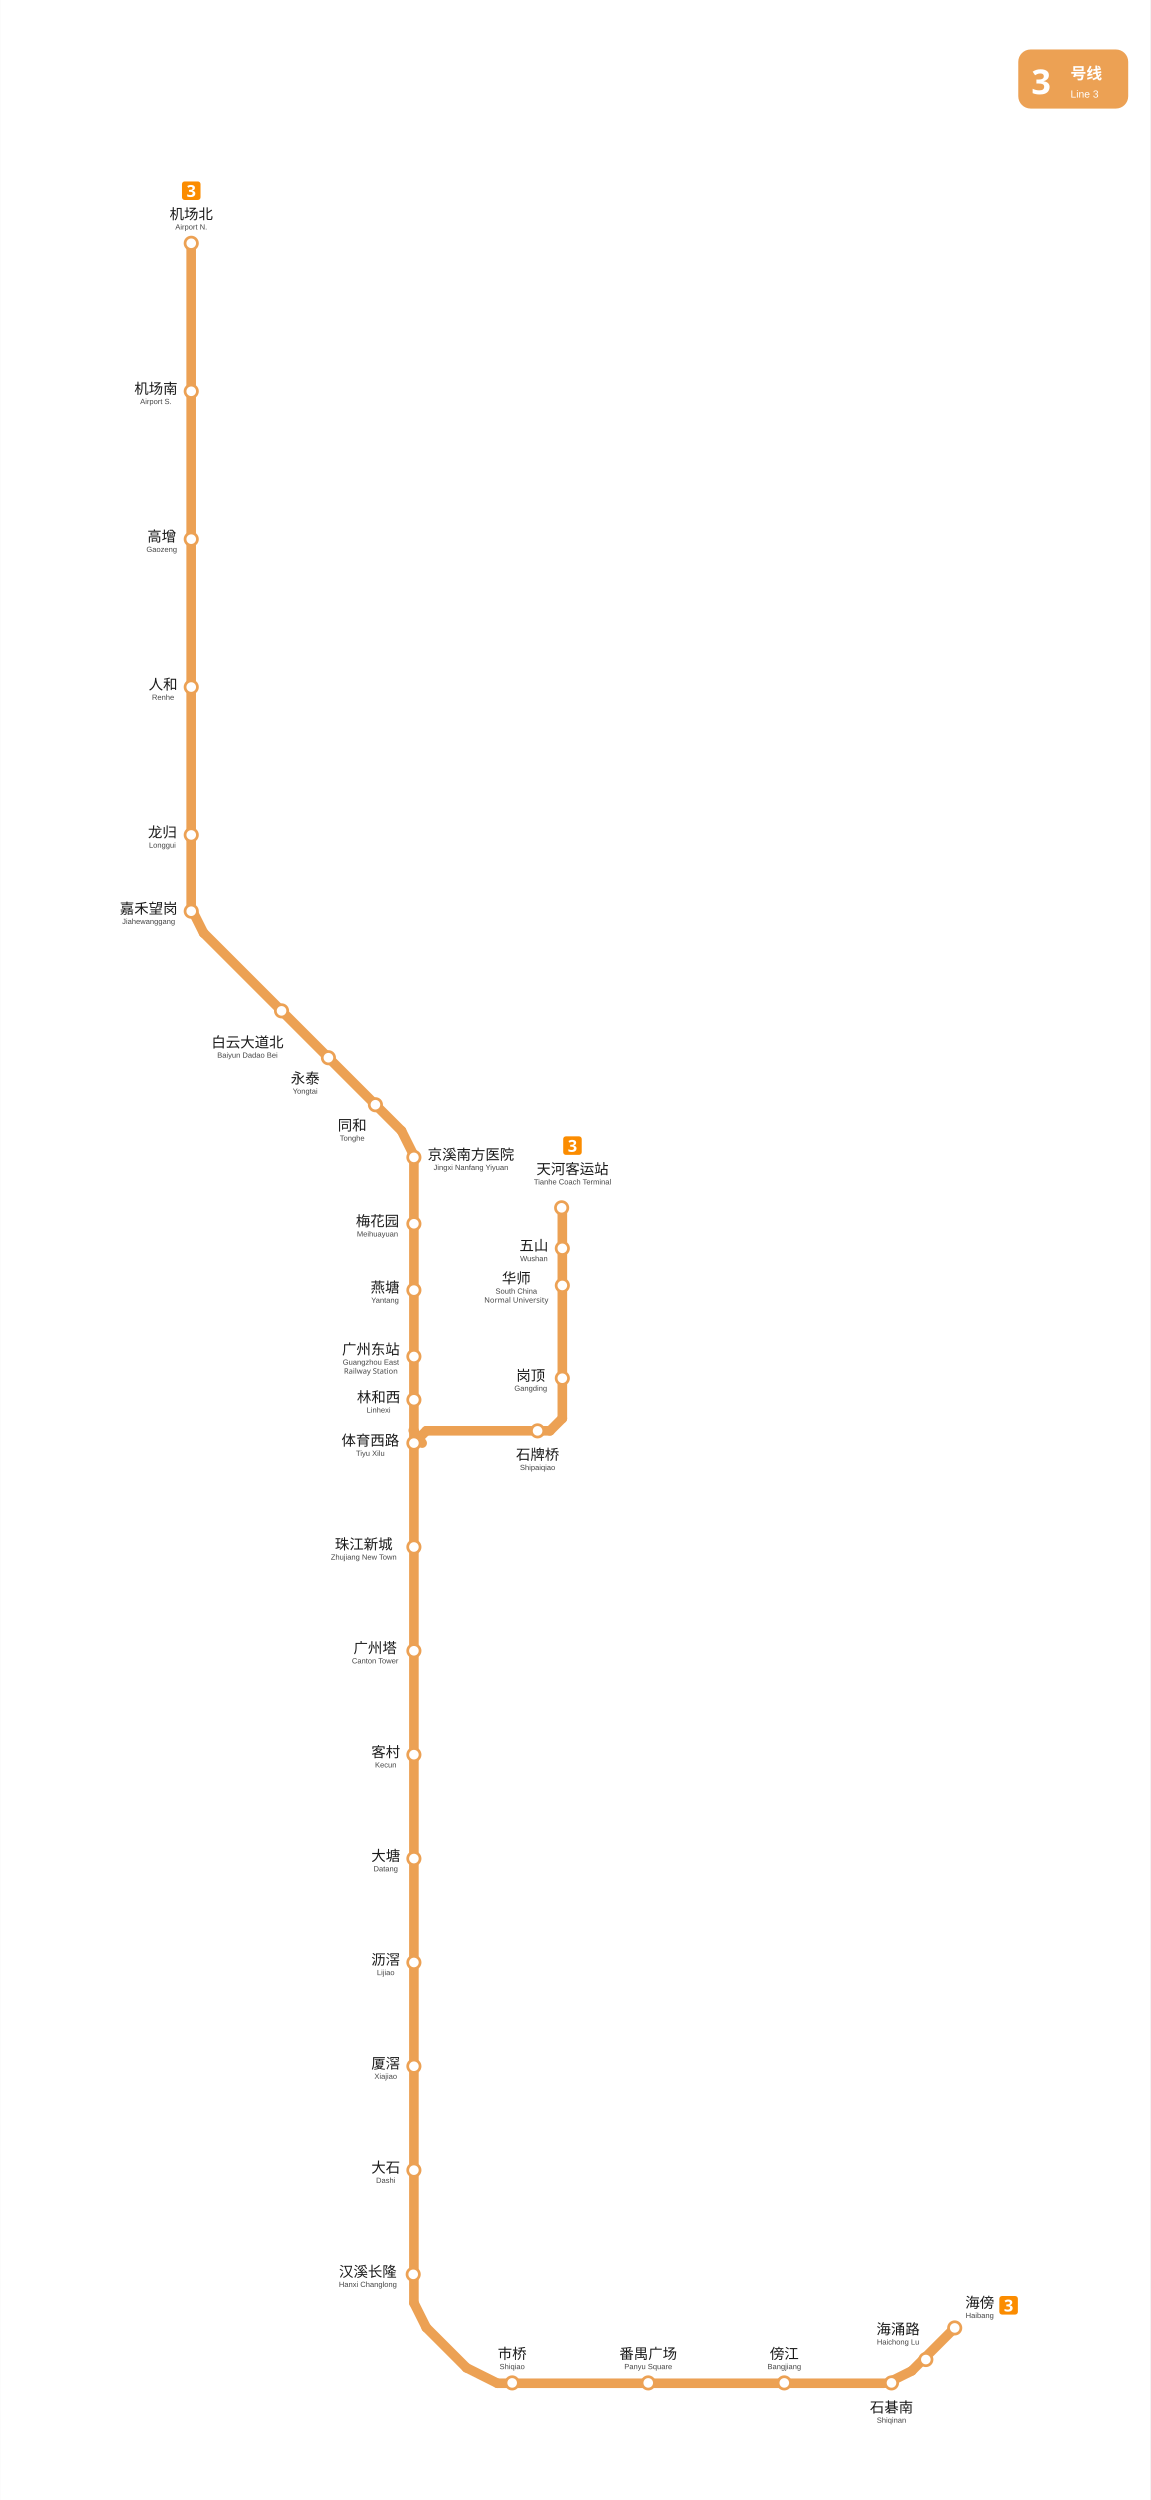
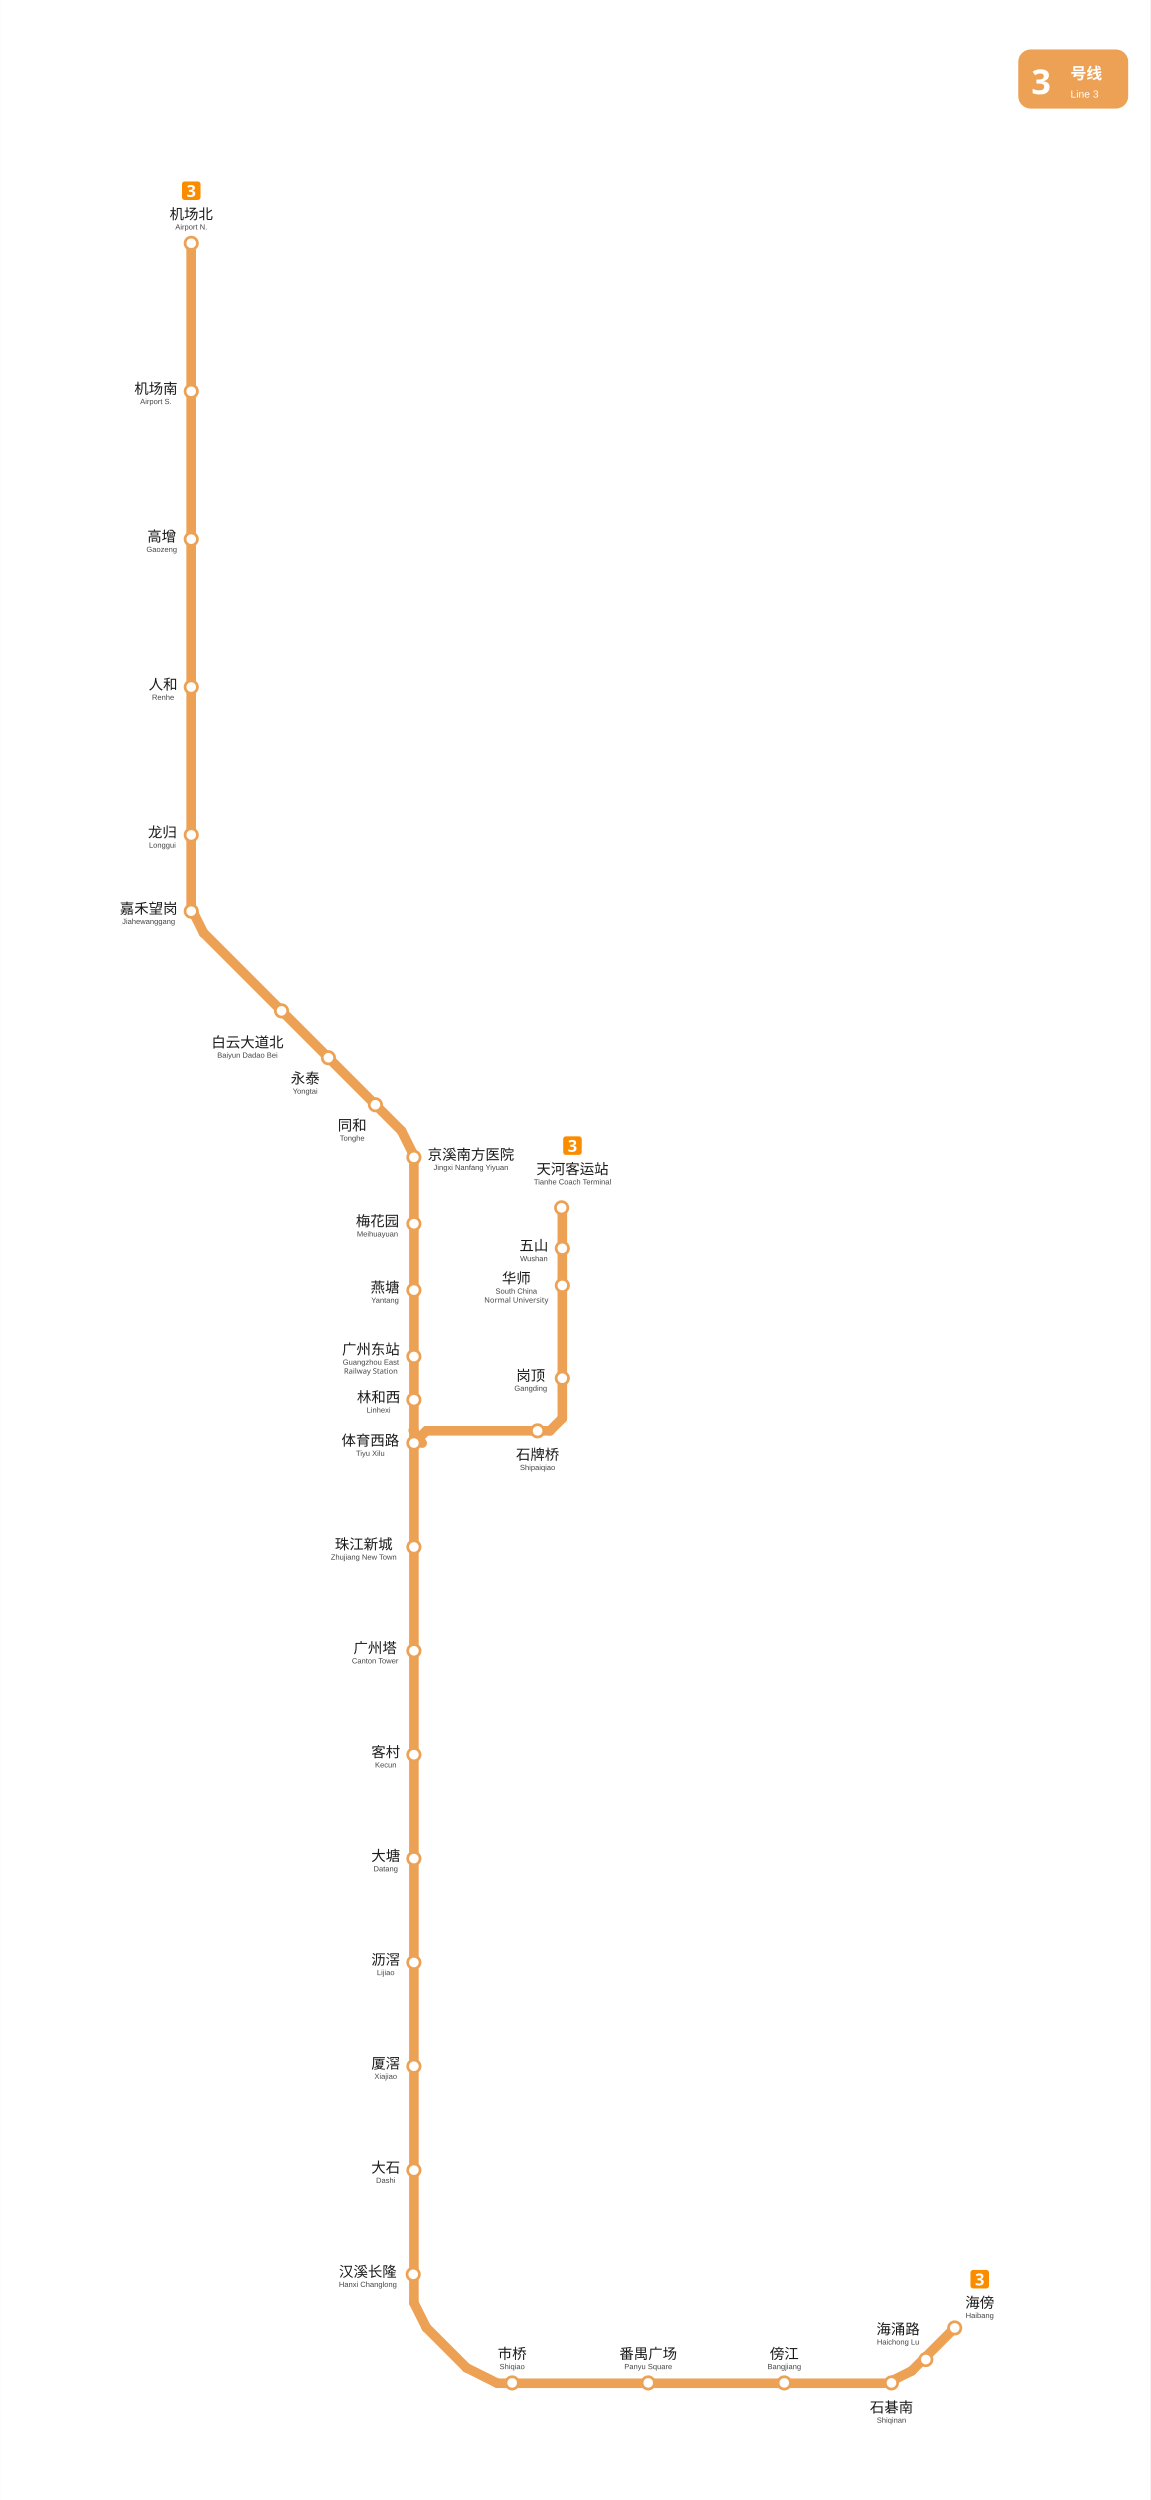
<svg xmlns="http://www.w3.org/2000/svg" viewBox="1359.5 -84.8 836.7 1819.0" data-pins="五山,京溪南方医院,人和,体育西路,傍江,华师,厦滘,同和,嘉禾望岗,大塘,大石,天河客运站,客村,岗顶,市桥,广州东站,广州塔,机场北,机场南,林和西,梅花园,永泰,汉溪长隆,沥滘,海傍,海涌路,燕塘,珠江新城,番禺广场,白云大道北,石牌桥,石碁南,高增,龙归" width="837" height="1819" data-multi="1" data-chains="海傍,海涌路,石碁南,傍江,番禺广场,市桥,汉溪长隆,大石,厦滘,沥滘,大塘,客村,广州塔,珠江新城,体育西路,林和西,广州东站,燕塘,梅花园,京溪南方医院,同和,永泰,白云大道北,嘉禾望岗,龙归,人和,高增,机场南,机场北|体育西路,石牌桥,岗顶,华师,五山,天河客运站">
  <rect x="1359.5" y="-84.8" width="836.745" height="1819.05" fill="#ffffff" />
  <g id="走廊">
    <line x1="1498.45" y1="92.25" x2="1498.45" y2="578.25" style="fill:none;stroke:#ECA154;stroke-width:7;stroke-linecap:round" />
    <line x1="1507.50" y1="594.00" x2="1651.50" y2="738.00" style="fill:none;stroke:#ECA154;stroke-width:7;stroke-linecap:round" />
    <line x1="1498.45" y1="576.00" x2="1507.50" y2="594.09" style="fill:none;stroke:#ECA154;stroke-width:7;stroke-linecap:round" />
    <line x1="1660.50" y1="756.00" x2="1651.50" y2="738.00" style="fill:none;stroke:#ECA154;stroke-width:7;stroke-linecap:round" />
    <line x1="1721.25" y1="1649.25" x2="1698.75" y2="1638.00" style="fill:none;stroke:#ECA154;stroke-width:7;stroke-linecap:round" />
    <line x1="1660.50" y1="1590.75" x2="1669.50" y2="1608.75" style="fill:none;stroke:#ECA154;stroke-width:7;stroke-linecap:round" />
    <line x1="1669.50" y1="1608.75" x2="1698.75" y2="1638.00" style="fill:none;stroke:#ECA154;stroke-width:7;stroke-linecap:round" />
    <line x1="2002.50" y1="1649.25" x2="1721.25" y2="1649.25" style="fill:none;stroke:#ECA154;stroke-width:7;stroke-linecap:round" />
    <line x1="2004.75" y1="1649.25" x2="2022.75" y2="1640.25" style="fill:none;stroke:#ECA154;stroke-width:7;stroke-linecap:round" />
    <line x1="2022.75" y1="1640.25" x2="2054.20" y2="1608.80" style="fill:none;stroke:#ECA154;stroke-width:7;stroke-linecap:round" />
    <line x1="1660.50" y1="965.20" x2="1660.50" y2="964.70" style="fill:none;stroke:#ECA154;stroke-width:7;stroke-linecap:round" />
    <line x1="1660.00" y1="956.00" x2="1666.50" y2="965.20" style="fill:none;stroke:#ECA154;stroke-width:7;stroke-linecap:round" />
    <line x1="1660.50" y1="756.00" x2="1660.50" y2="956.00" style="fill:none;stroke:#ECA154;stroke-width:7;stroke-linecap:round" />
    <line x1="1660.50" y1="956.00" x2="1660.50" y2="1590.75" style="fill:none;stroke:#ECA154;stroke-width:7;stroke-linecap:round" />
    <line x1="1768.50" y1="794.25" x2="1768.50" y2="947.25" style="fill:none;stroke:#ECA154;stroke-width:7;stroke-linecap:round" />
    <line x1="1669.50" y1="956.25" x2="1660.50" y2="965.25" style="fill:none;stroke:#ECA154;stroke-width:7;stroke-linecap:round" />
    <line x1="1759.50" y1="956.25" x2="1669.50" y2="956.25" style="fill:none;stroke:#ECA154;stroke-width:7;stroke-linecap:round" />
    <line x1="1759.50" y1="956.25" x2="1768.50" y2="947.25" style="fill:none;stroke:#ECA154;stroke-width:7;stroke-linecap:round" />
  </g>
  <g id="站圆">
    <circle cx="2054.0" cy="1609.0" r="4.5" data-nm="海傍" style="fill:#FFFFFF;stroke:#ECA154;stroke-width:2" />
    <circle cx="2033.0" cy="1632.0" r="4.5" data-nm="海涌路" style="fill:#FFFFFF;stroke:#ECA154;stroke-width:2" />
    <circle cx="2008.0" cy="1649.0" r="4.5" data-nm="石碁南" style="fill:#FFFFFF;stroke:#ECA154;stroke-width:2" />
    <circle cx="1930.0" cy="1649.0" r="4.5" data-nm="傍江" style="fill:#FFFFFF;stroke:#ECA154;stroke-width:2" />
    <circle cx="1831.0" cy="1649.0" r="4.5" data-nm="番禺广场" style="fill:#FFFFFF;stroke:#ECA154;stroke-width:2" />
    <circle cx="1732.0" cy="1649.0" r="4.5" data-nm="市桥" style="fill:#FFFFFF;stroke:#ECA154;stroke-width:2" />
    <circle cx="1660.0" cy="1570.0" r="4.5" data-nm="汉溪长隆" style="fill:#FFFFFF;stroke:#ECA154;stroke-width:2" />
    <circle cx="1660.5" cy="1494.2" r="4.5" data-nm="大石" style="fill:#FFFFFF;stroke:#ECA154;stroke-width:2" />
    <circle cx="1660.5" cy="1418.6" r="4.5" data-nm="厦滘" style="fill:#FFFFFF;stroke:#ECA154;stroke-width:2" />
    <circle cx="1660.5" cy="1343.1" r="4.5" data-nm="沥滘" style="fill:#FFFFFF;stroke:#ECA154;stroke-width:2" />
    <circle cx="1660.5" cy="1267.5" r="4.5" data-nm="大塘" style="fill:#FFFFFF;stroke:#ECA154;stroke-width:2" />
    <circle cx="1660.5" cy="1191.9" r="4.5" data-nm="客村" style="fill:#FFFFFF;stroke:#ECA154;stroke-width:2" />
    <circle cx="1660.5" cy="1116.3" r="4.5" data-nm="广州塔" style="fill:#FFFFFF;stroke:#ECA154;stroke-width:2" />
    <circle cx="1660.5" cy="1040.8" r="4.5" data-nm="珠江新城" style="fill:#FFFFFF;stroke:#ECA154;stroke-width:2" />
    <circle cx="1660.5" cy="965.2" r="4.5" data-nm="体育西路" style="fill:#FFFFFF;stroke:#ECA154;stroke-width:2" />
    <circle cx="1750.5" cy="956.3" r="4.5" data-nm="石牌桥" style="fill:#FFFFFF;stroke:#ECA154;stroke-width:2" />
    <circle cx="1768.5" cy="918.0" r="4.5" data-nm="岗顶" style="fill:#FFFFFF;stroke:#ECA154;stroke-width:2" />
    <circle cx="1768.5" cy="850.5" r="4.5" data-nm="华师" style="fill:#FFFFFF;stroke:#ECA154;stroke-width:2" />
    <circle cx="1768.5" cy="823.5" r="4.5" data-nm="五山" style="fill:#FFFFFF;stroke:#ECA154;stroke-width:2" />
    <circle cx="1768.0" cy="794.0" r="4.5" data-nm="天河客运站" style="fill:#FFFFFF;stroke:#ECA154;stroke-width:2" />
    <circle cx="1660.5" cy="933.7" r="4.5" data-nm="林和西" style="fill:#FFFFFF;stroke:#ECA154;stroke-width:2" />
    <circle cx="1660.5" cy="902.2" r="4.5" data-nm="广州东站" style="fill:#FFFFFF;stroke:#ECA154;stroke-width:2" />
    <circle cx="1660.5" cy="853.9" r="4.5" data-nm="燕塘" style="fill:#FFFFFF;stroke:#ECA154;stroke-width:2" />
    <circle cx="1660.5" cy="805.6" r="4.5" data-nm="梅花园" style="fill:#FFFFFF;stroke:#ECA154;stroke-width:2" />
    <circle cx="1660.5" cy="757.3" r="4.5" data-nm="京溪南方医院" style="fill:#FFFFFF;stroke:#ECA154;stroke-width:2" />
    <circle cx="1632.5" cy="719.0" r="4.5" data-nm="同和" style="fill:#FFFFFF;stroke:#ECA154;stroke-width:2" />
    <circle cx="1598.3" cy="684.8" r="4.5" data-nm="永泰" style="fill:#FFFFFF;stroke:#ECA154;stroke-width:2" />
    <circle cx="1564.2" cy="650.7" r="4.5" data-nm="白云大道北" style="fill:#FFFFFF;stroke:#ECA154;stroke-width:2" />
    <circle cx="1498.5" cy="578.2" r="4.5" data-nm="嘉禾望岗" style="fill:#FFFFFF;stroke:#ECA154;stroke-width:2" />
    <circle cx="1498.5" cy="522.7" r="4.5" data-nm="龙归" style="fill:#FFFFFF;stroke:#ECA154;stroke-width:2" />
    <circle cx="1498.5" cy="415.1" r="4.5" data-nm="人和" style="fill:#FFFFFF;stroke:#ECA154;stroke-width:2" />
    <circle cx="1498.5" cy="307.5" r="4.5" data-nm="高增" style="fill:#FFFFFF;stroke:#ECA154;stroke-width:2" />
    <circle cx="1498.5" cy="199.9" r="4.5" data-nm="机场南" style="fill:#FFFFFF;stroke:#ECA154;stroke-width:2" />
    <circle cx="1498.5" cy="92.2" r="4.5" data-nm="机场北" style="fill:#FFFFFF;stroke:#ECA154;stroke-width:2" />
  </g>
  <g id="线路徽标">
    <g data-badge="header" transform="translate(2100.24 -48.8)" data-ink="#FFFFFF" data-box="2100.2,-48.8,2180.2,-5.8" data-chip="2100.2,-48.8,2180.2,-5.8">
      <rect x="0" y="0" width="80.0" height="43.0" rx="9.0" fill="#ECA154" />
      <text x="9.5" y="32.5" font-family="'Microsoft YaHei', sans-serif" font-size="25" font-weight="bold" fill="#FFFFFF">3</text>
      <text x="38.0" y="21.5" font-family="'Microsoft YaHei', sans-serif" font-size="11.5" font-weight="600" fill="#FFFFFF">号线</text>
      <text x="38.0" y="35.0" font-family="Arial, sans-serif" font-size="7.5" fill="#FFFFFF">Line 3</text>
    </g>
-     <g data-badge="chip" transform="translate(2086.46 1585.79)" data-box="2086.5,1585.8,2099.9,1599.3">
+     <g data-badge="chip" transform="translate(2065.46 1566.79)" data-box="2065.5,1566.8,2079.0,1580.3">
      <path d="M11.54 13.49h-9.59c-1.07 0 -1.95 -0.88 -1.95 -1.95v-9.59c0 -1.07 0.88 -1.95 1.95 -1.95h9.59c1.07 0 1.95 0.88 1.95 1.95v9.59C13.49 12.61 12.61 13.49 11.54 13.49z" fill="#FB8C00" />
      <path d="M9.44 4.59c0 0.59 -0.18 1.06 -0.53 1.42c-0.36 0.35 -0.79 0.59 -1.31 0.72v0.04c0.68 0.09 1.2 0.3 1.56 0.64c0.36 0.34 0.54 0.78 0.54 1.34c0 0.5 -0.12 0.94 -0.37 1.34c-0.24 0.4 -0.62 0.71 -1.13 0.94c-0.51 0.23 -1.16 0.34 -1.96 0.34c-0.93 0 -1.75 -0.16 -2.47 -0.47v-1.54c0.37 0.18 0.75 0.32 1.15 0.42s0.78 0.14 1.13 0.14c0.65 0 1.1 -0.11 1.36 -0.34c0.26 -0.22 0.39 -0.54 0.39 -0.95c0 -0.23 -0.06 -0.43 -0.18 -0.6s-0.33 -0.29 -0.63 -0.38c-0.3 -0.08 -0.72 -0.13 -1.25 -0.13h-0.65v-1.39h0.66c0.53 0 0.93 -0.05 1.21 -0.15c0.28 -0.1 0.46 -0.24 0.56 -0.41s0.15 -0.37 0.15 -0.59c0 -0.3 -0.09 -0.54 -0.28 -0.71c-0.19 -0.17 -0.5 -0.26 -0.94 -0.26c-0.41 0 -0.76 0.07 -1.07 0.22c-0.3 0.14 -0.56 0.28 -0.76 0.41l-0.84 -1.25c0.34 -0.24 0.73 -0.44 1.18 -0.6s0.99 -0.24 1.61 -0.24c0.88 0 1.58 0.18 2.09 0.53C9.18 3.44 9.44 3.94 9.44 4.59z" fill="#FFFFFF" />
    </g>
    <g data-badge="chip" transform="translate(1491.76 47.21)" data-box="1491.8,47.2,1505.2,60.7">
      <path d="M11.54 13.49h-9.59c-1.07 0 -1.95 -0.88 -1.95 -1.95v-9.59c0 -1.07 0.88 -1.95 1.95 -1.95h9.59c1.07 0 1.95 0.88 1.95 1.95v9.59C13.49 12.61 12.61 13.49 11.54 13.49z" fill="#FB8C00" />
      <path d="M9.44 4.59c0 0.59 -0.18 1.06 -0.53 1.42c-0.36 0.35 -0.79 0.59 -1.31 0.72v0.04c0.68 0.09 1.2 0.3 1.56 0.64c0.36 0.34 0.54 0.78 0.54 1.34c0 0.5 -0.12 0.94 -0.37 1.34c-0.24 0.4 -0.62 0.71 -1.13 0.94c-0.51 0.23 -1.16 0.34 -1.96 0.34c-0.93 0 -1.75 -0.16 -2.47 -0.47v-1.54c0.37 0.18 0.75 0.32 1.15 0.42s0.78 0.14 1.13 0.14c0.65 0 1.1 -0.11 1.36 -0.34c0.26 -0.22 0.39 -0.54 0.39 -0.95c0 -0.23 -0.06 -0.43 -0.18 -0.6s-0.33 -0.29 -0.63 -0.38c-0.3 -0.08 -0.72 -0.13 -1.25 -0.13h-0.65v-1.39h0.66c0.53 0 0.93 -0.05 1.21 -0.15c0.28 -0.1 0.46 -0.24 0.56 -0.41s0.15 -0.37 0.15 -0.59c0 -0.3 -0.09 -0.54 -0.28 -0.71c-0.19 -0.17 -0.5 -0.26 -0.94 -0.26c-0.41 0 -0.76 0.07 -1.07 0.22c-0.3 0.14 -0.56 0.28 -0.76 0.41l-0.84 -1.25c0.34 -0.24 0.73 -0.44 1.18 -0.6s0.99 -0.24 1.61 -0.24c0.88 0 1.58 0.18 2.09 0.53C9.18 3.44 9.44 3.94 9.44 4.59z" fill="#FFFFFF" />
    </g>
    <g data-badge="chip" transform="translate(1769.13 742.011)" data-box="1769.1,742.0,1782.6,755.5">
      <path d="M11.54 13.49h-9.59c-1.07 0 -1.95 -0.88 -1.95 -1.95v-9.59c0 -1.07 0.88 -1.95 1.95 -1.95h9.59c1.07 0 1.95 0.88 1.95 1.95v9.59C13.49 12.61 12.61 13.49 11.54 13.49z" fill="#FB8C00" />
      <path d="M9.44 4.59c0 0.59 -0.18 1.06 -0.53 1.42c-0.36 0.35 -0.79 0.59 -1.31 0.72v0.04c0.68 0.09 1.2 0.3 1.56 0.64c0.36 0.34 0.54 0.78 0.54 1.34c0 0.5 -0.12 0.94 -0.37 1.34c-0.24 0.4 -0.62 0.71 -1.13 0.94c-0.51 0.23 -1.16 0.34 -1.96 0.34c-0.93 0 -1.75 -0.16 -2.47 -0.47v-1.54c0.37 0.18 0.75 0.32 1.15 0.42s0.78 0.14 1.13 0.14c0.65 0 1.1 -0.11 1.36 -0.34c0.26 -0.22 0.39 -0.54 0.39 -0.95c0 -0.23 -0.06 -0.43 -0.18 -0.6s-0.33 -0.29 -0.63 -0.38c-0.3 -0.08 -0.72 -0.13 -1.25 -0.13h-0.65v-1.39h0.66c0.53 0 0.93 -0.05 1.21 -0.15c0.28 -0.1 0.46 -0.24 0.56 -0.41s0.15 -0.37 0.15 -0.59c0 -0.3 -0.09 -0.54 -0.28 -0.71c-0.19 -0.17 -0.5 -0.26 -0.94 -0.26c-0.41 0 -0.76 0.07 -1.07 0.22c-0.3 0.14 -0.56 0.28 -0.76 0.41l-0.84 -1.25c0.34 -0.24 0.73 -0.44 1.18 -0.6s0.99 -0.24 1.61 -0.24c0.88 0 1.58 0.18 2.09 0.53C9.18 3.44 9.44 3.94 9.44 4.59z" fill="#FFFFFF" />
    </g>
  </g>
  <g id="站名标注" font-family="'Microsoft YaHei', 'PingFang SC', sans-serif">
    <text x="2072.2" y="1594.3" text-anchor="middle" font-size="10.5" font-weight="500" fill="#1a1a1a">海傍</text>
    <text x="2072.2" y="1601.8" text-anchor="middle" font-size="5.5" font-family="Arial, sans-serif" fill="#444444">Haibang</text>
    <text x="1930.0" y="1631.5" text-anchor="middle" font-size="10.5" font-weight="500" fill="#1a1a1a">傍江</text>
    <text x="1930.0" y="1639.0" text-anchor="middle" font-size="5.5" font-family="Arial, sans-serif" fill="#444444">Bangjiang</text>
    <text x="1831.0" y="1631.5" text-anchor="middle" font-size="10.5" font-weight="500" fill="#1a1a1a">番禺广场</text>
    <text x="1831.0" y="1639.0" text-anchor="middle" font-size="5.5" font-family="Arial, sans-serif" fill="#444444">Panyu Square</text>
    <text x="1732.0" y="1631.5" text-anchor="middle" font-size="10.5" font-weight="500" fill="#1a1a1a">市桥</text>
    <text x="1732.0" y="1639.0" text-anchor="middle" font-size="5.5" font-family="Arial, sans-serif" fill="#444444">Shiqiao</text>
    <text x="1627.0" y="1571.8" text-anchor="middle" font-size="10.5" font-weight="500" fill="#1a1a1a">汉溪长隆</text>
    <text x="1627.0" y="1579.2" text-anchor="middle" font-size="5.5" font-family="Arial, sans-serif" fill="#444444">Hanxi Changlong</text>
    <text x="1640.0" y="1496.0" text-anchor="middle" font-size="10.5" font-weight="500" fill="#1a1a1a">大石</text>
    <text x="1640.0" y="1503.5" text-anchor="middle" font-size="5.5" font-family="Arial, sans-serif" fill="#444444">Dashi</text>
    <text x="1640.0" y="1420.3" text-anchor="middle" font-size="10.5" font-weight="500" fill="#1a1a1a">厦滘</text>
    <text x="1640.0" y="1427.8" text-anchor="middle" font-size="5.5" font-family="Arial, sans-serif" fill="#444444">Xiajiao</text>
    <text x="1640.0" y="1344.8" text-anchor="middle" font-size="10.5" font-weight="500" fill="#1a1a1a">沥滘</text>
    <text x="1640.0" y="1352.3" text-anchor="middle" font-size="5.5" font-family="Arial, sans-serif" fill="#444444">Lijiao</text>
    <text x="1640.0" y="1269.2" text-anchor="middle" font-size="10.5" font-weight="500" fill="#1a1a1a">大塘</text>
    <text x="1640.0" y="1276.8" text-anchor="middle" font-size="5.5" font-family="Arial, sans-serif" fill="#444444">Datang</text>
    <text x="1640.0" y="1193.7" text-anchor="middle" font-size="10.5" font-weight="500" fill="#1a1a1a">客村</text>
    <text x="1640.0" y="1201.2" text-anchor="middle" font-size="5.5" font-family="Arial, sans-serif" fill="#444444">Kecun</text>
    <text x="1632.3" y="1118.0" text-anchor="middle" font-size="10.5" font-weight="500" fill="#1a1a1a">广州塔</text>
    <text x="1632.3" y="1125.5" text-anchor="middle" font-size="5.5" font-family="Arial, sans-serif" fill="#444444">Canton Tower</text>
    <text x="1624.0" y="1042.5" text-anchor="middle" font-size="10.5" font-weight="500" fill="#1a1a1a">珠江新城</text>
    <text x="1624.0" y="1050.0" text-anchor="middle" font-size="5.5" font-family="Arial, sans-serif" fill="#444444">Zhujiang New Town</text>
    <text x="1745.5" y="919.8" text-anchor="middle" font-size="10.5" font-weight="500" fill="#1a1a1a">岗顶</text>
    <text x="1745.5" y="927.2" text-anchor="middle" font-size="5.5" font-family="Arial, sans-serif" fill="#444444">Gangding</text>
    <text x="1735.0" y="849.0" text-anchor="middle" font-size="10.5" font-weight="500" fill="#1a1a1a">华师</text>
    <text x="1735.0" y="856.5" text-anchor="middle" font-size="5.5" font-family="Arial, sans-serif" fill="#444444">South China</text>
    <text x="1735.0" y="863.0" text-anchor="middle" font-size="5.5" fill="#444444">Normal University</text>
    <text x="1747.8" y="825.2" text-anchor="middle" font-size="10.5" font-weight="500" fill="#1a1a1a">五山</text>
    <text x="1747.8" y="832.8" text-anchor="middle" font-size="5.5" font-family="Arial, sans-serif" fill="#444444">Wushan</text>
    <text x="1775.9" y="769.5" text-anchor="middle" font-size="10.5" font-weight="500" fill="#1a1a1a">天河客运站</text>
    <text x="1775.9" y="777.0" text-anchor="middle" font-size="5.5" font-family="Arial, sans-serif" fill="#444444">Tianhe Coach Terminal</text>
    <text x="1629.2" y="900.7" text-anchor="middle" font-size="10.5" font-weight="500" fill="#1a1a1a">广州东站</text>
    <text x="1629.2" y="908.2" text-anchor="middle" font-size="5.5" font-family="Arial, sans-serif" fill="#444444">Guangzhou East</text>
    <text x="1629.2" y="914.7" text-anchor="middle" font-size="5.5" fill="#444444">Railway Station</text>
    <text x="1639.5" y="855.6" text-anchor="middle" font-size="10.5" font-weight="500" fill="#1a1a1a">燕塘</text>
    <text x="1639.5" y="863.1" text-anchor="middle" font-size="5.5" font-family="Arial, sans-serif" fill="#444444">Yantang</text>
    <text x="1634.0" y="807.4" text-anchor="middle" font-size="10.5" font-weight="500" fill="#1a1a1a">梅花园</text>
    <text x="1634.0" y="814.9" text-anchor="middle" font-size="5.5" font-family="Arial, sans-serif" fill="#444444">Meihuayuan</text>
    <text x="1702.0" y="759.0" text-anchor="middle" font-size="10.5" font-weight="500" fill="#1a1a1a">京溪南方医院</text>
    <text x="1702.0" y="766.5" text-anchor="middle" font-size="5.5" font-family="Arial, sans-serif" fill="#444444">Jingxi Nanfang Yiyuan</text>
    <text x="1615.6" y="737.7" text-anchor="middle" font-size="10.5" font-weight="500" fill="#1a1a1a">同和</text>
    <text x="1615.6" y="745.2" text-anchor="middle" font-size="5.5" font-family="Arial, sans-serif" fill="#444444">Tonghe</text>
    <text x="1581.4" y="703.5" text-anchor="middle" font-size="10.5" font-weight="500" fill="#1a1a1a">永泰</text>
    <text x="1581.4" y="711.0" text-anchor="middle" font-size="5.5" font-family="Arial, sans-serif" fill="#444444">Yongtai</text>
    <text x="1539.4" y="677.3" text-anchor="middle" font-size="10.5" font-weight="500" fill="#1a1a1a">白云大道北</text>
    <text x="1539.4" y="684.8" text-anchor="middle" font-size="5.5" font-family="Arial, sans-serif" fill="#444444">Baiyun Dadao Bei</text>
    <text x="1467.5" y="580.0" text-anchor="middle" font-size="10.5" font-weight="500" fill="#1a1a1a">嘉禾望岗</text>
    <text x="1467.5" y="587.5" text-anchor="middle" font-size="5.5" font-family="Arial, sans-serif" fill="#444444">Jiahewanggang</text>
    <text x="1477.5" y="524.5" text-anchor="middle" font-size="10.5" font-weight="500" fill="#1a1a1a">龙归</text>
    <text x="1477.5" y="532.0" text-anchor="middle" font-size="5.5" font-family="Arial, sans-serif" fill="#444444">Longgui</text>
    <text x="1478.0" y="416.9" text-anchor="middle" font-size="10.5" font-weight="500" fill="#1a1a1a">人和</text>
    <text x="1478.0" y="424.4" text-anchor="middle" font-size="5.5" font-family="Arial, sans-serif" fill="#444444">Renhe</text>
    <text x="1477.0" y="309.2" text-anchor="middle" font-size="10.5" font-weight="500" fill="#1a1a1a">高增</text>
    <text x="1477.0" y="316.8" text-anchor="middle" font-size="5.5" font-family="Arial, sans-serif" fill="#444444">Gaozeng</text>
    <text x="1472.8" y="201.7" text-anchor="middle" font-size="10.5" font-weight="500" fill="#1a1a1a">机场南</text>
    <text x="1472.8" y="209.2" text-anchor="middle" font-size="5.5" font-family="Arial, sans-serif" fill="#444444">Airport S.</text>
    <text x="1498.5" y="74.7" text-anchor="middle" font-size="10.5" font-weight="500" fill="#1a1a1a">机场北</text>
    <text x="1498.5" y="82.2" text-anchor="middle" font-size="5.5" font-family="Arial, sans-serif" fill="#444444">Airport N.</text>
    <text x="2012.8" y="1613.6" text-anchor="middle" font-size="10.5" font-weight="500" fill="#1a1a1a">海涌路</text>
    <text x="2012.8" y="1621.1" text-anchor="middle" font-size="5.5" font-family="Arial, sans-serif" fill="#444444">Haichong Lu</text>
    <text x="2008.0" y="1670.5" text-anchor="middle" font-size="10.5" font-weight="500" fill="#1a1a1a">石碁南</text>
    <text x="2008.0" y="1678.0" text-anchor="middle" font-size="5.5" font-family="Arial, sans-serif" fill="#444444">Shiqinan</text>
    <text x="1628.8" y="967.0" text-anchor="middle" font-size="10.5" font-weight="500" fill="#1a1a1a">体育西路</text>
    <text x="1628.8" y="974.5" text-anchor="middle" font-size="5.5" font-family="Arial, sans-serif" fill="#444444">Tiyu Xilu</text>
    <text x="1750.5" y="977.3" text-anchor="middle" font-size="10.5" font-weight="500" fill="#1a1a1a">石牌桥</text>
    <text x="1750.5" y="984.8" text-anchor="middle" font-size="5.5" font-family="Arial, sans-serif" fill="#444444">Shipaiqiao</text>
    <text x="1634.8" y="935.5" text-anchor="middle" font-size="10.5" font-weight="500" fill="#1a1a1a">林和西</text>
    <text x="1634.8" y="943.0" text-anchor="middle" font-size="5.5" font-family="Arial, sans-serif" fill="#444444">Linhexi</text>
  </g>
</svg>
